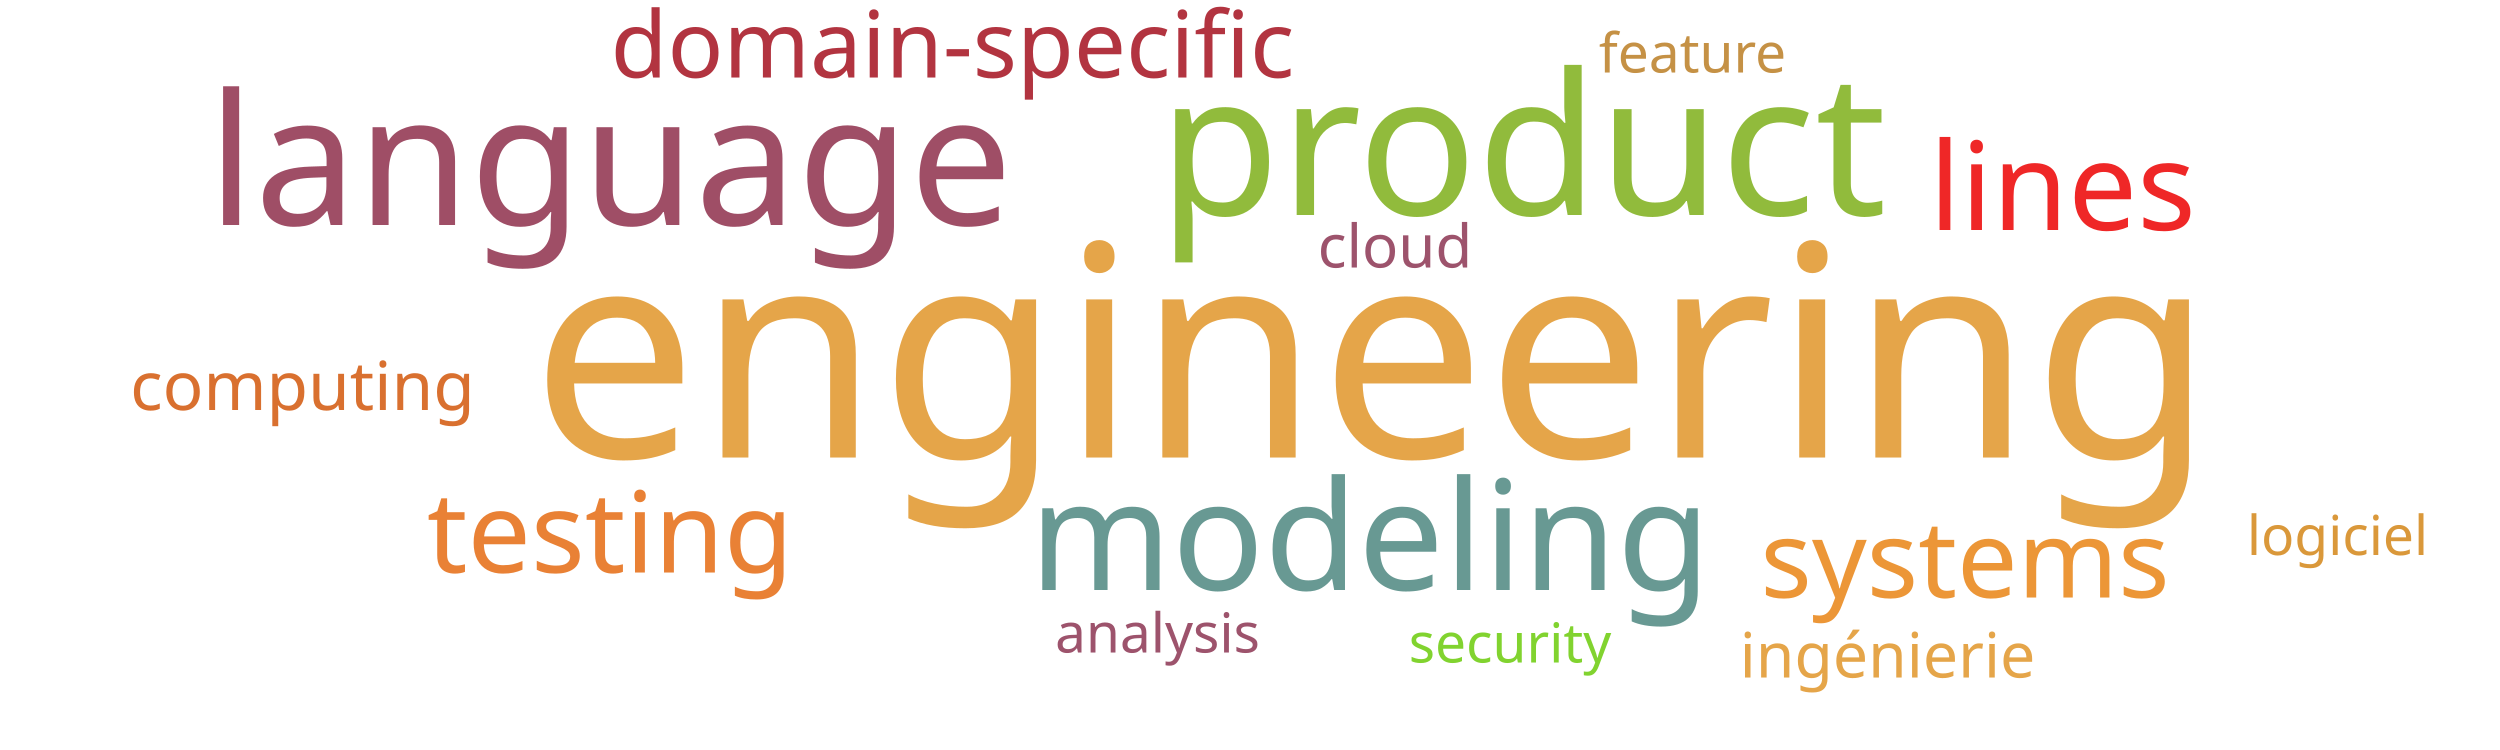
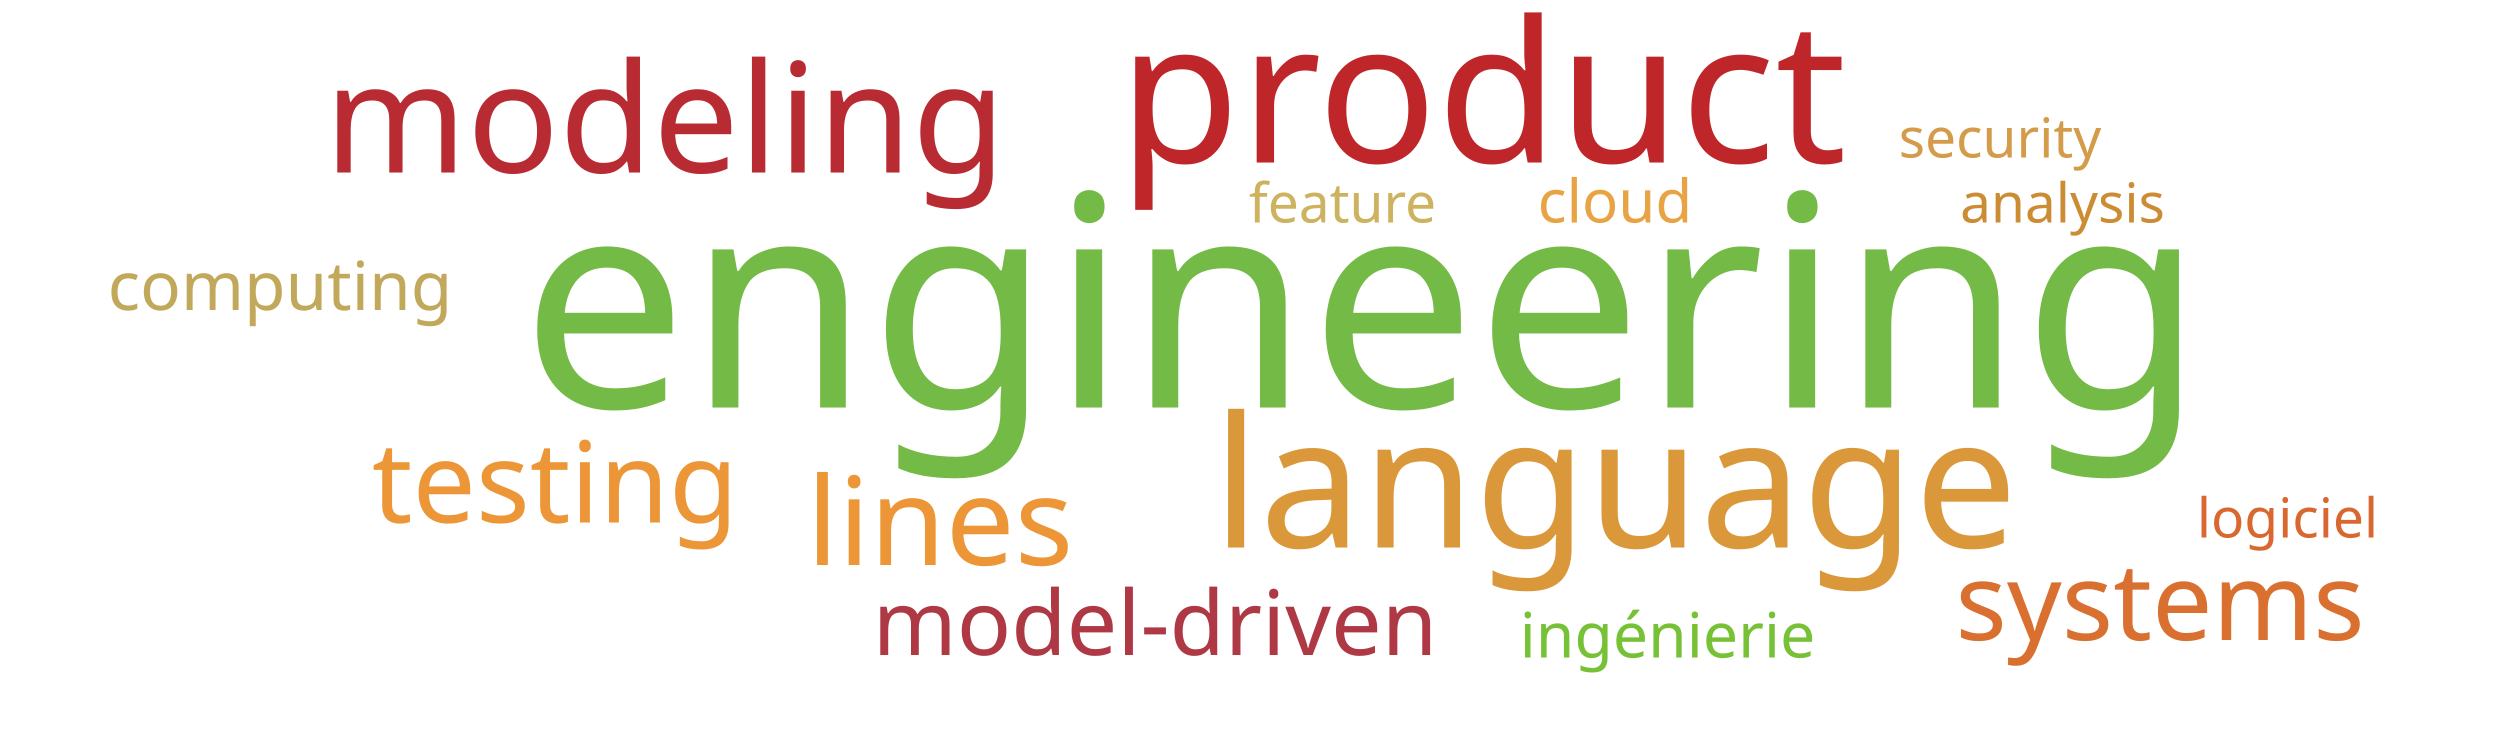
<svg xmlns="http://www.w3.org/2000/svg" width="1000" height="300">
  <g transform="translate(500, 150)">
-     <text text-anchor="middle" style="font-family: Impact; font-size: 118px; fill: #e5a549" transform="translate(49,33)rotate(0)">engineering</text>
-     <text text-anchor="middle" style="font-family: Impact; font-size: 79px; fill: #91bb3c" transform="translate(109,-64)rotate(0)">product</text>
-     <text text-anchor="middle" style="font-family: Impact; font-size: 73px; fill: #9f4e66" transform="translate(-256,-60)rotate(0)">language</text>
-     <text text-anchor="middle" style="font-family: Impact; font-size: 61px; fill: #689993" transform="translate(48,86)rotate(0)">modeling</text>
-     <text text-anchor="middle" style="font-family: Impact; font-size: 49px; fill: #ef2727" transform="translate(325,-58)rotate(0)">lines</text>
-     <text text-anchor="middle" style="font-family: Impact; font-size: 45px; fill: #e98135" transform="translate(-256,79)rotate(0)">testing</text>
-     <text text-anchor="middle" style="font-family: Impact; font-size: 43px; fill: #ec9637" transform="translate(286,89)rotate(0)">systems</text>
-     <text text-anchor="middle" style="font-family: Impact; font-size: 37px; fill: #b23440" transform="translate(-119,-119)rotate(0)">domain-specific</text>
-     <text text-anchor="middle" style="font-family: Impact; font-size: 27px; fill: #d9702f" transform="translate(-379,14)rotate(0)">computing</text>
-     <text text-anchor="middle" style="font-family: Impact; font-size: 25px; fill: #e5a549" transform="translate(255,121)rotate(0)">ingénierie</text>
-     <text text-anchor="middle" style="font-family: Impact; font-size: 24px; fill: #9d536c" transform="translate(58,-43)rotate(0)">cloud</text>
-     <text text-anchor="middle" style="font-family: Impact; font-size: 22px; fill: #da983a" transform="translate(435,72)rotate(0)">logiciel</text>
-     <text text-anchor="middle" style="font-family: Impact; font-size: 22px; fill: #c59145" transform="translate(177,-121)rotate(0)">feature</text>
-     <text text-anchor="middle" style="font-family: Impact; font-size: 22px; fill: #9d536c" transform="translate(-37,111)rotate(0)">analysis</text>
-     <text text-anchor="middle" style="font-family: Impact; font-size: 22px; fill: #81d32f" transform="translate(104,115)rotate(0)">security</text>
+     <text text-anchor="middle" style="font-family: Impact; font-size: 118px; fill: #74ba46" transform="translate(45,13)rotate(0)">engineering</text>
+     <text text-anchor="middle" style="font-family: Impact; font-size: 79px; fill: #bf262a" transform="translate(93,-85)rotate(0)">product</text>
+     <text text-anchor="middle" style="font-family: Impact; font-size: 73px; fill: #da983a" transform="translate(146,69)rotate(0)">language</text>
+     <text text-anchor="middle" style="font-family: Impact; font-size: 61px; fill: #b92b32" transform="translate(-234,-81)rotate(0)">modeling</text>
+     <text text-anchor="middle" style="font-family: Impact; font-size: 49px; fill: #ec9637" transform="translate(-124,76)rotate(0)">lines</text>
+     <text text-anchor="middle" style="font-family: Impact; font-size: 45px; fill: #ec9637" transform="translate(-278,59)rotate(0)">testing</text>
+     <text text-anchor="middle" style="font-family: Impact; font-size: 43px; fill: #d9702f" transform="translate(364,106)rotate(0)">systems</text>
+     <text text-anchor="middle" style="font-family: Impact; font-size: 36px; fill: #af3845" transform="translate(-38,112)rotate(0)">model-driven</text>
+     <text text-anchor="middle" style="font-family: Impact; font-size: 27px; fill: #c1a85a" transform="translate(-388,-26)rotate(0)">computing</text>
+     <text text-anchor="middle" style="font-family: Impact; font-size: 25px; fill: #76c135" transform="translate(167,113)rotate(0)">ingénierie</text>
+     <text text-anchor="middle" style="font-family: Impact; font-size: 24px; fill: #e8a444" transform="translate(146,-61)rotate(0)">cloud</text>
+     <text text-anchor="middle" style="font-family: Impact; font-size: 22px; fill: #d8682f" transform="translate(415,65)rotate(0)">logiciel</text>
+     <text text-anchor="middle" style="font-family: Impact; font-size: 22px; fill: #cdb25f" transform="translate(37,-61)rotate(0)">feature</text>
+     <text text-anchor="middle" style="font-family: Impact; font-size: 22px; fill: #cc8c34" transform="translate(325,-61)rotate(0)">analysis</text>
+     <text text-anchor="middle" style="font-family: Impact; font-size: 22px; fill: #d49c4a" transform="translate(300,-87)rotate(0)">security</text>
  </g>
</svg>
